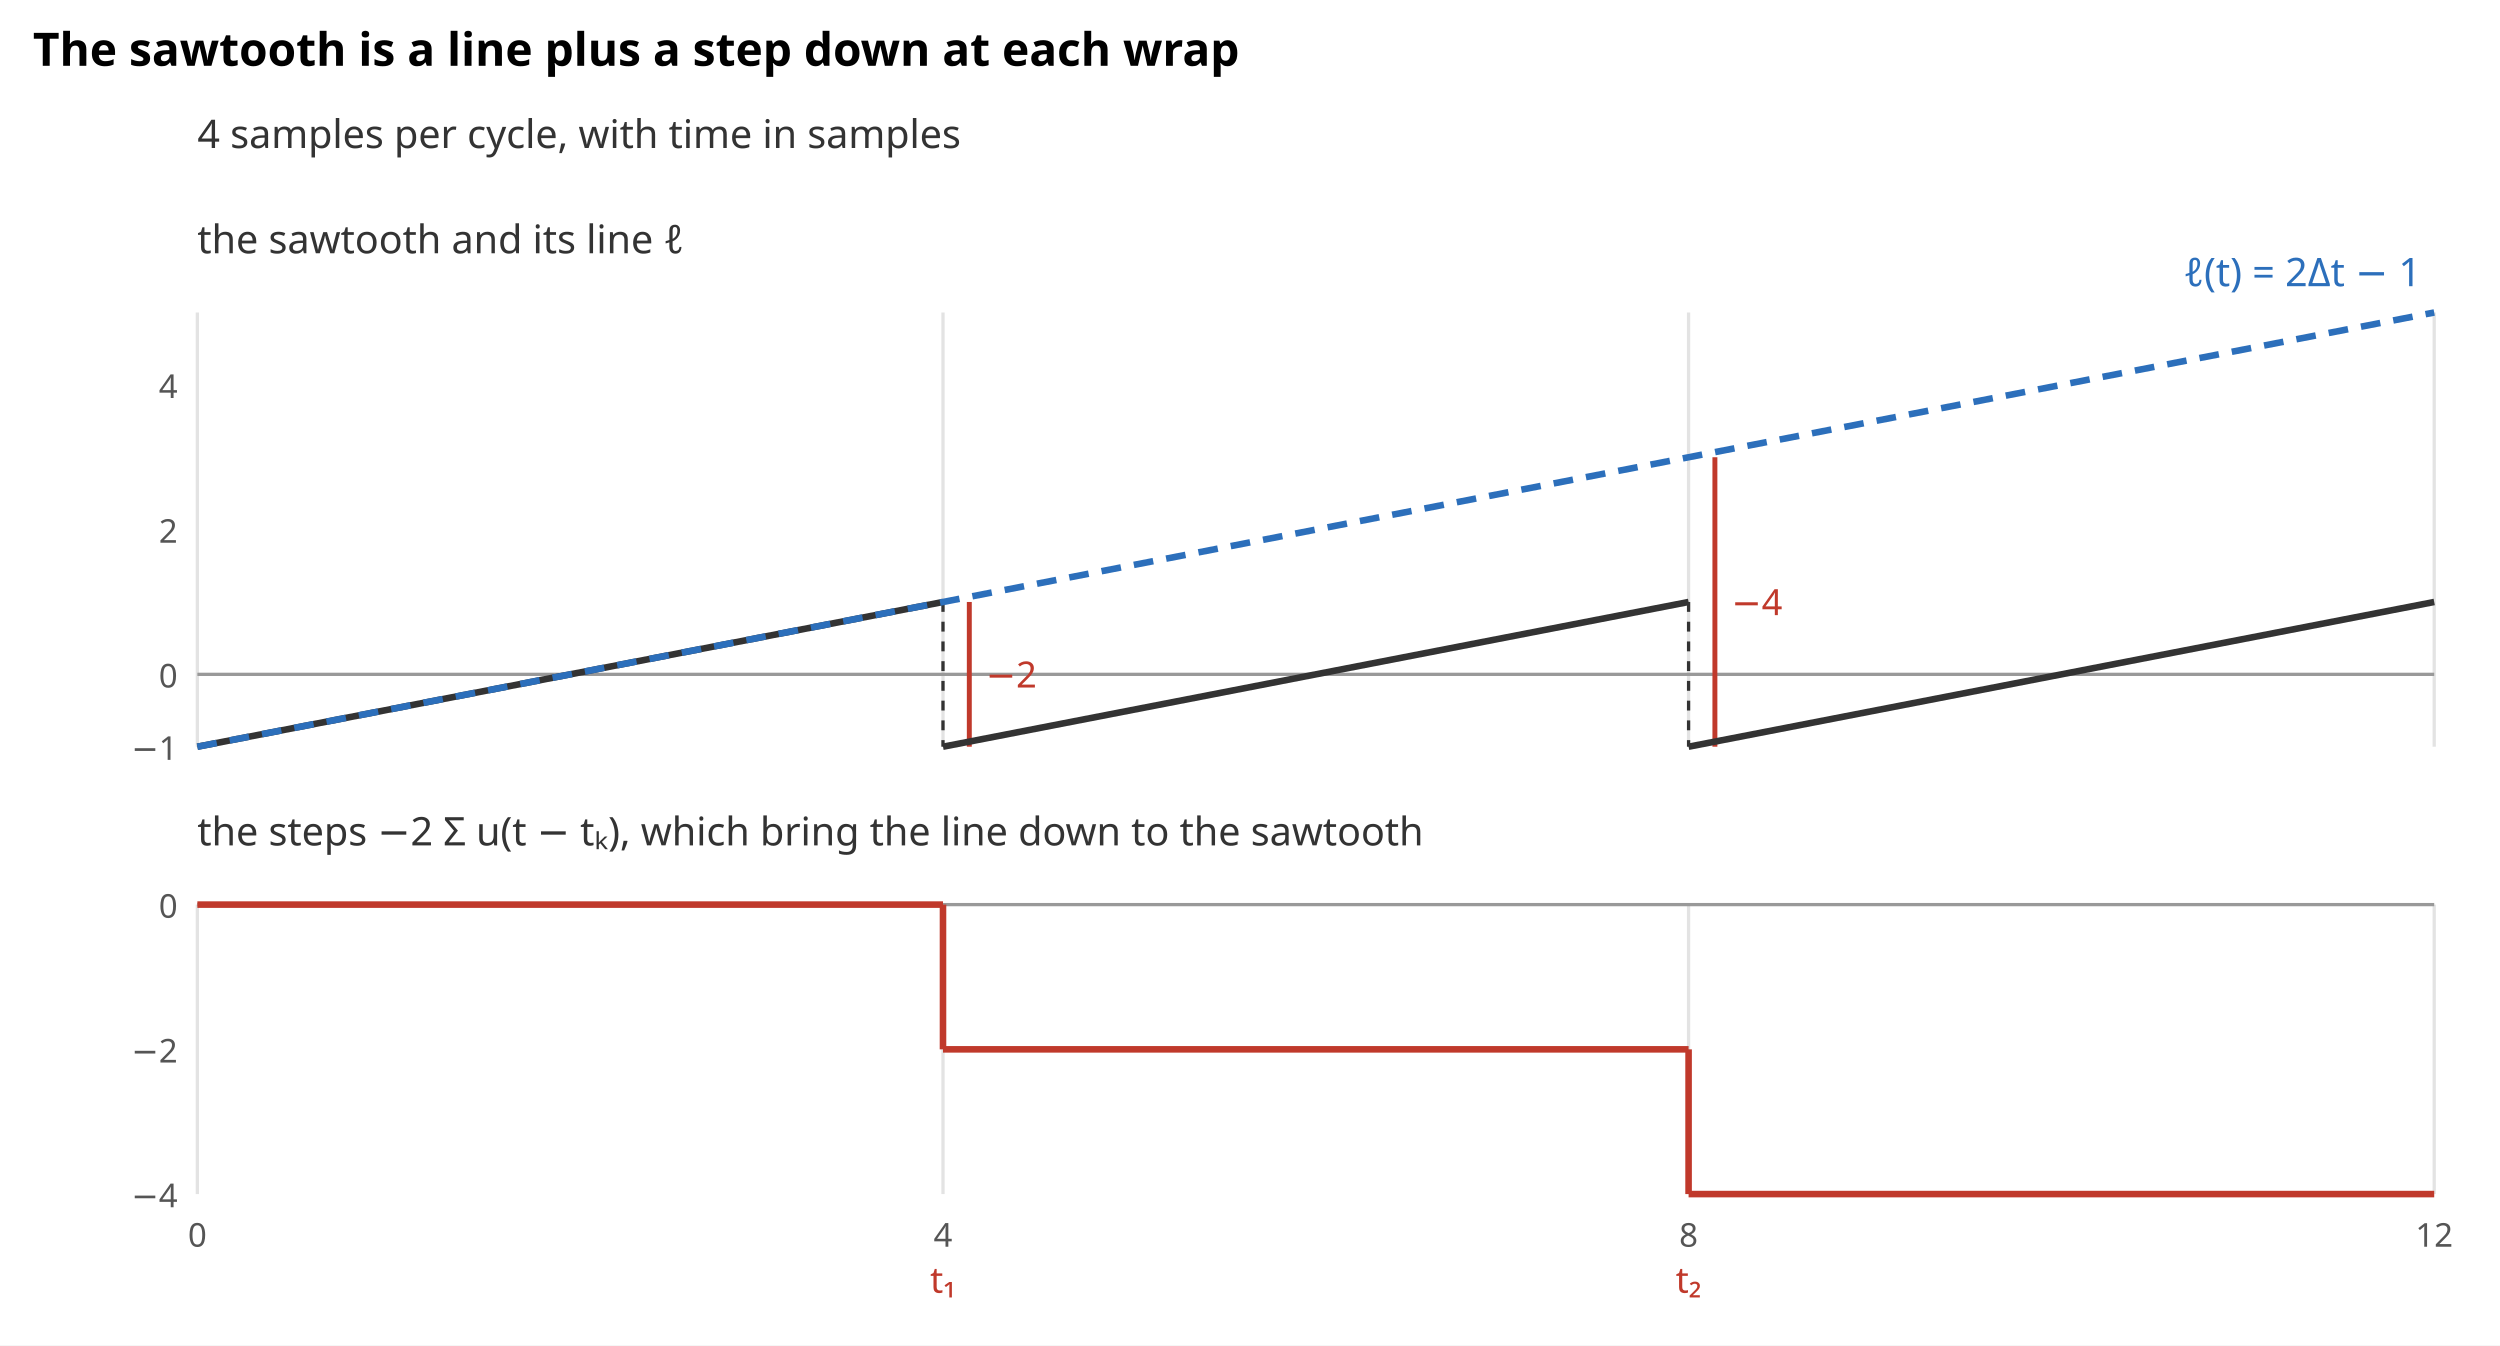
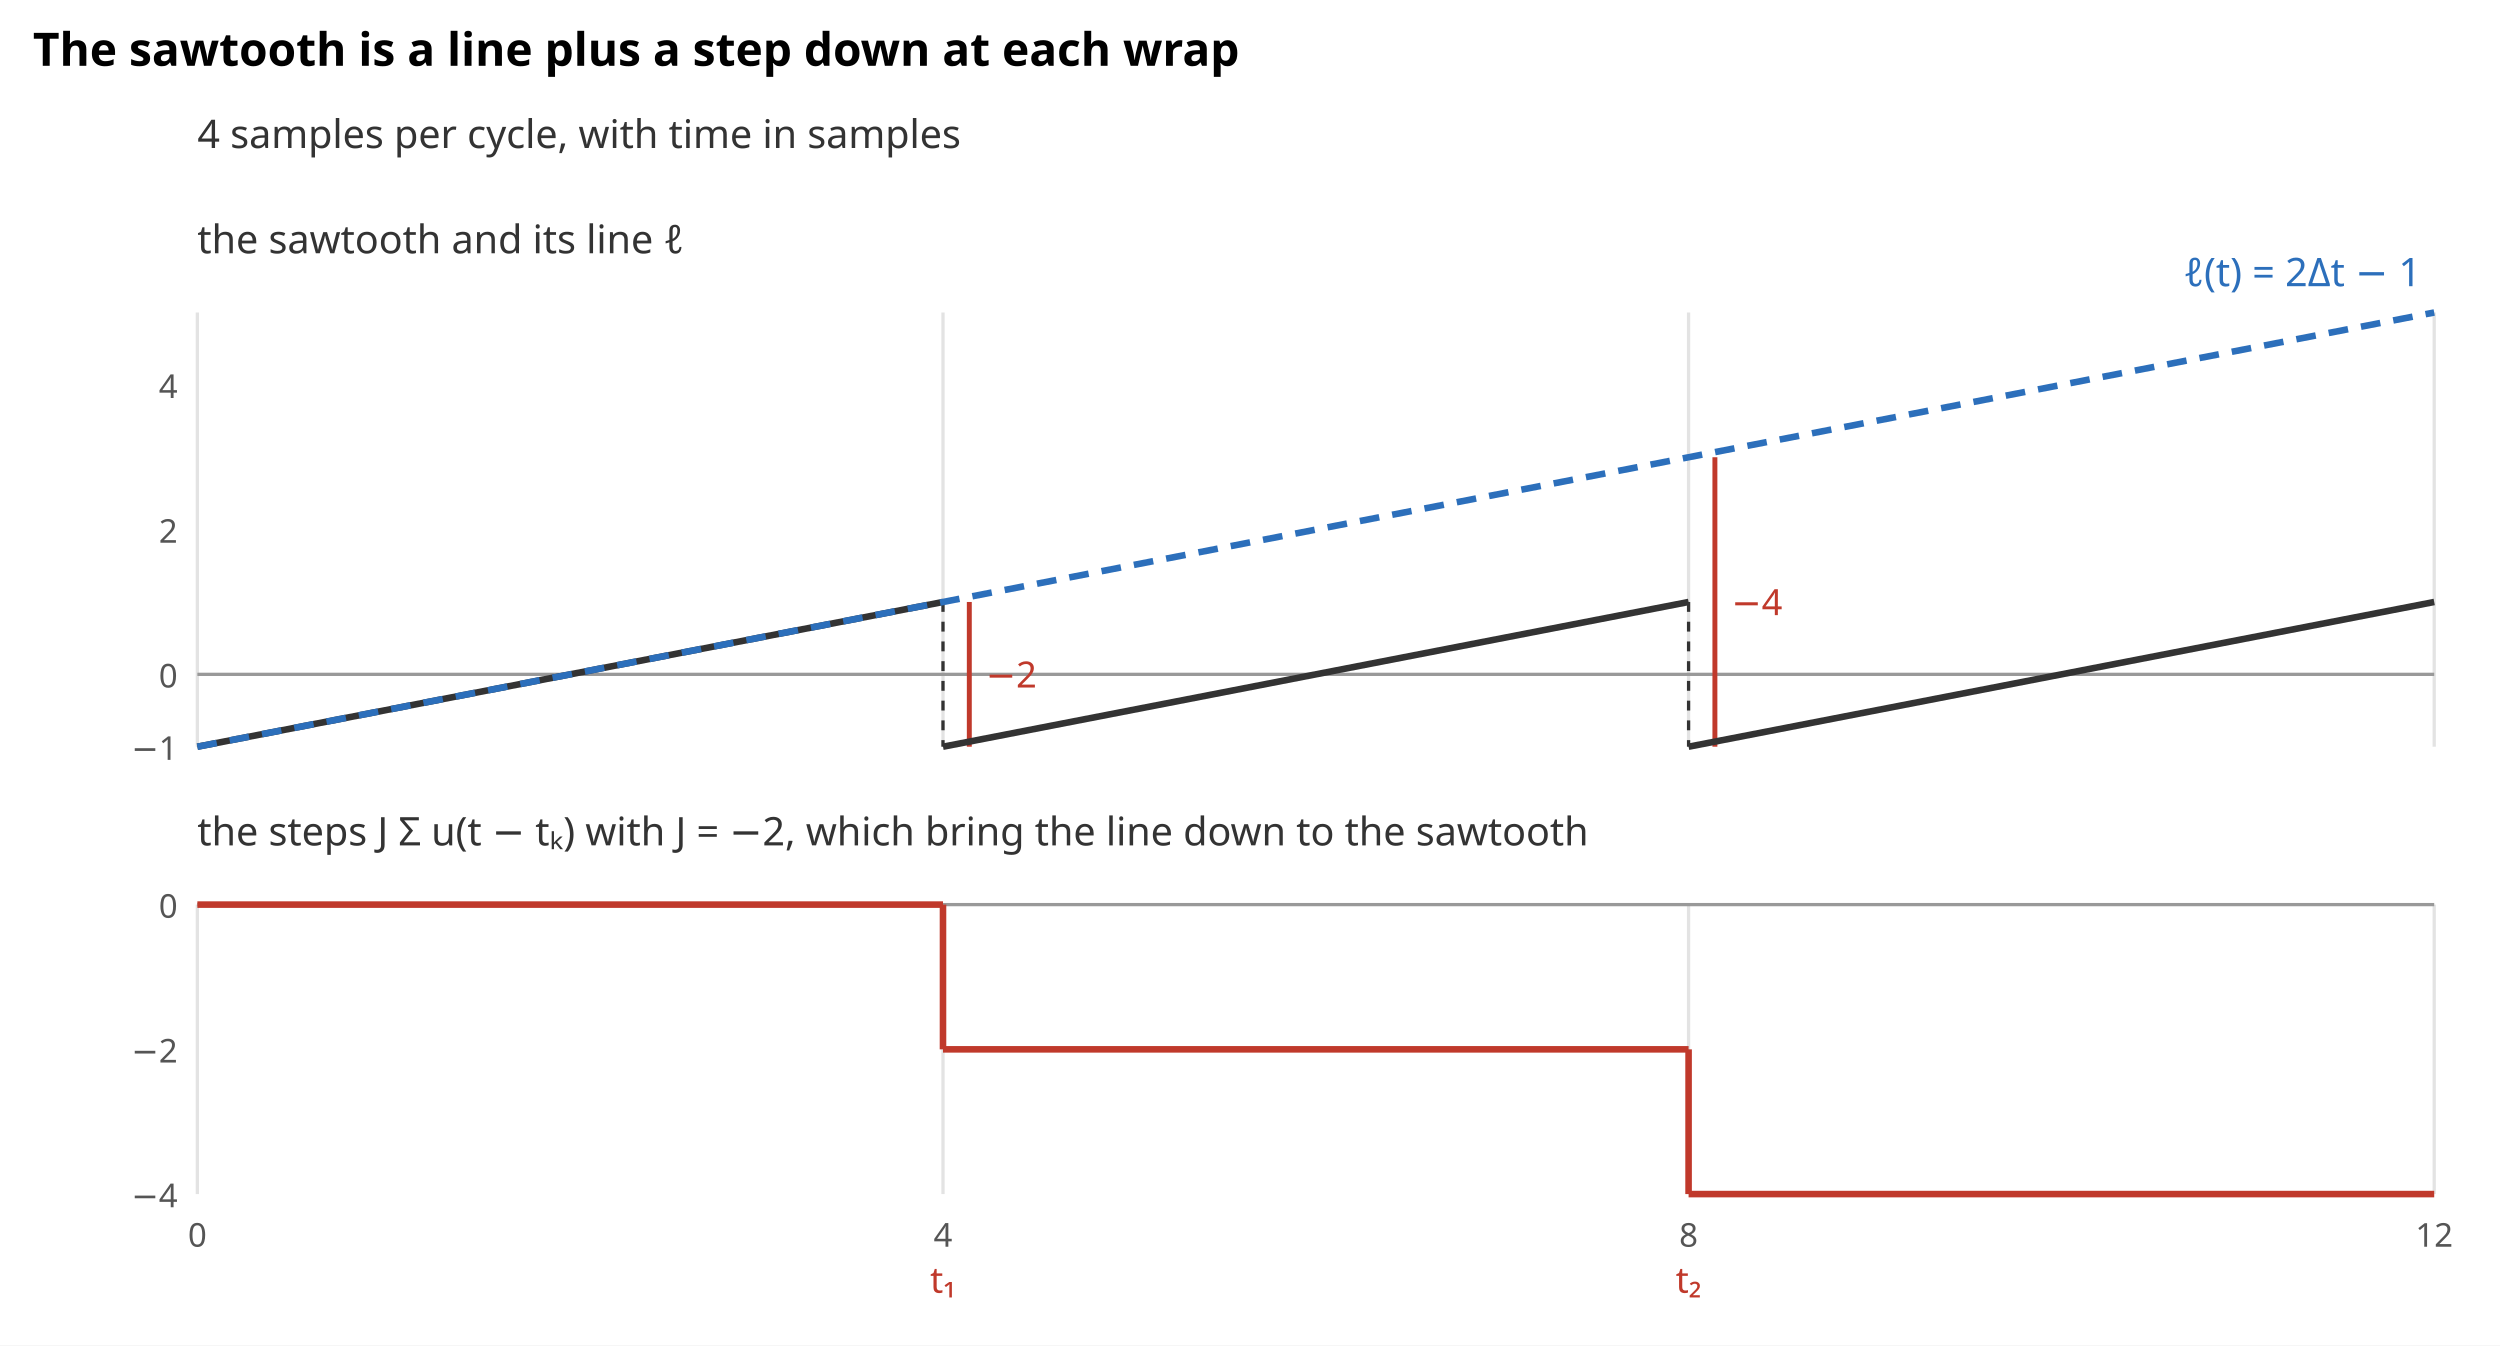
<svg xmlns="http://www.w3.org/2000/svg" width="760" height="409" viewBox="0 0 760 409" font-family="sans-serif">
  <rect width="100%" height="100%" fill="white" />
  <text x="10" y="20" font-size="14" font-weight="bold">The sawtooth is a line plus a step down at each wrap</text>
  <text x="60" y="45" font-size="12" fill="#333">4 samples per cycle, with time in samples</text>
  <text x="60" y="77" font-size="12" fill="#333">the sawtooth and its line ℓ</text>
  <line x1="60.00" y1="95.00" x2="60.00" y2="227.00" stroke="#e3e3e3" />
  <line x1="286.67" y1="95.00" x2="286.67" y2="227.00" stroke="#e3e3e3" />
  <line x1="513.33" y1="95.00" x2="513.33" y2="227.00" stroke="#e3e3e3" />
  <line x1="740.00" y1="95.00" x2="740.00" y2="227.00" stroke="#e3e3e3" />
  <text x="54" y="231.00" text-anchor="end" fill="#555" font-size="10">−1</text>
  <text x="54" y="209.00" text-anchor="end" fill="#555" font-size="10">0</text>
  <text x="54" y="165.00" text-anchor="end" fill="#555" font-size="10">2</text>
  <text x="54" y="121.00" text-anchor="end" fill="#555" font-size="10">4</text>
  <line x1="60" y1="205.00" x2="740" y2="205.00" stroke="#999" />
  <line x1="60.00" y1="227.00" x2="286.67" y2="183.00" stroke="#333" stroke-width="2" />
  <line x1="286.67" y1="183.00" x2="286.67" y2="227.00" stroke="#333" stroke-dasharray="3 3" />
  <line x1="294.67" y1="183.00" x2="294.67" y2="227.00" stroke="#c0392b" stroke-width="1.5" />
  <text x="299.67" y="209.00" font-size="11" fill="#c0392b">−2</text>
  <line x1="286.67" y1="227.00" x2="513.33" y2="183.00" stroke="#333" stroke-width="2" />
  <line x1="513.33" y1="183.00" x2="513.33" y2="227.00" stroke="#333" stroke-dasharray="3 3" />
  <line x1="521.33" y1="139.00" x2="521.33" y2="227.00" stroke="#c0392b" stroke-width="1.5" />
  <text x="526.33" y="187.00" font-size="11" fill="#c0392b">−4</text>
  <line x1="513.33" y1="227.00" x2="740.00" y2="183.00" stroke="#333" stroke-width="2" />
  <line x1="60.00" y1="227.00" x2="740.00" y2="95.00" stroke="#2c6fbb" stroke-width="2" stroke-dasharray="6 4" />
  <text x="736.00" y="87.00" text-anchor="end" font-size="12" fill="#2c6fbb">ℓ(t) = 2Δt − 1</text>
-   <text x="60" y="257" font-size="12" fill="#333">the steps −2 Σ u(t − tₖ), which bring the line down to the sawtooth</text>
+   <text x="60" y="257" font-size="12" fill="#333">the steps J Σ u(t − tₖ) with J = −2, which bring the line down to the sawtooth</text>
  <line x1="60.00" y1="275.00" x2="60.00" y2="363.00" stroke="#e3e3e3" />
  <line x1="286.67" y1="275.00" x2="286.67" y2="363.00" stroke="#e3e3e3" />
  <line x1="513.33" y1="275.00" x2="513.33" y2="363.00" stroke="#e3e3e3" />
  <line x1="740.00" y1="275.00" x2="740.00" y2="363.00" stroke="#e3e3e3" />
  <text x="54" y="367.00" text-anchor="end" fill="#555" font-size="10">−4</text>
  <text x="54" y="323.00" text-anchor="end" fill="#555" font-size="10">−2</text>
  <text x="54" y="279.00" text-anchor="end" fill="#555" font-size="10">0</text>
  <line x1="60" y1="275.00" x2="740" y2="275.00" stroke="#999" />
  <line x1="60.00" y1="275.00" x2="286.67" y2="275.00" stroke="#c0392b" stroke-width="2" />
  <line x1="286.67" y1="275.00" x2="286.67" y2="319.00" stroke="#c0392b" stroke-width="2" />
  <line x1="286.67" y1="319.00" x2="513.33" y2="319.00" stroke="#c0392b" stroke-width="2" />
  <line x1="513.33" y1="319.00" x2="513.33" y2="363.00" stroke="#c0392b" stroke-width="2" />
  <line x1="513.33" y1="363.00" x2="740.00" y2="363.00" stroke="#c0392b" stroke-width="2" />
  <text x="60.00" y="379.00" text-anchor="middle" fill="#555" font-size="10">0</text>
  <text x="286.67" y="379.00" text-anchor="middle" fill="#555" font-size="10">4</text>
  <text x="286.67" y="393.00" text-anchor="middle" fill="#c0392b" font-size="11">t₁</text>
  <text x="513.33" y="379.00" text-anchor="middle" fill="#555" font-size="10">8</text>
  <text x="513.33" y="393.00" text-anchor="middle" fill="#c0392b" font-size="11">t₂</text>
  <text x="740.00" y="379.00" text-anchor="middle" fill="#555" font-size="10">12</text>
</svg>
